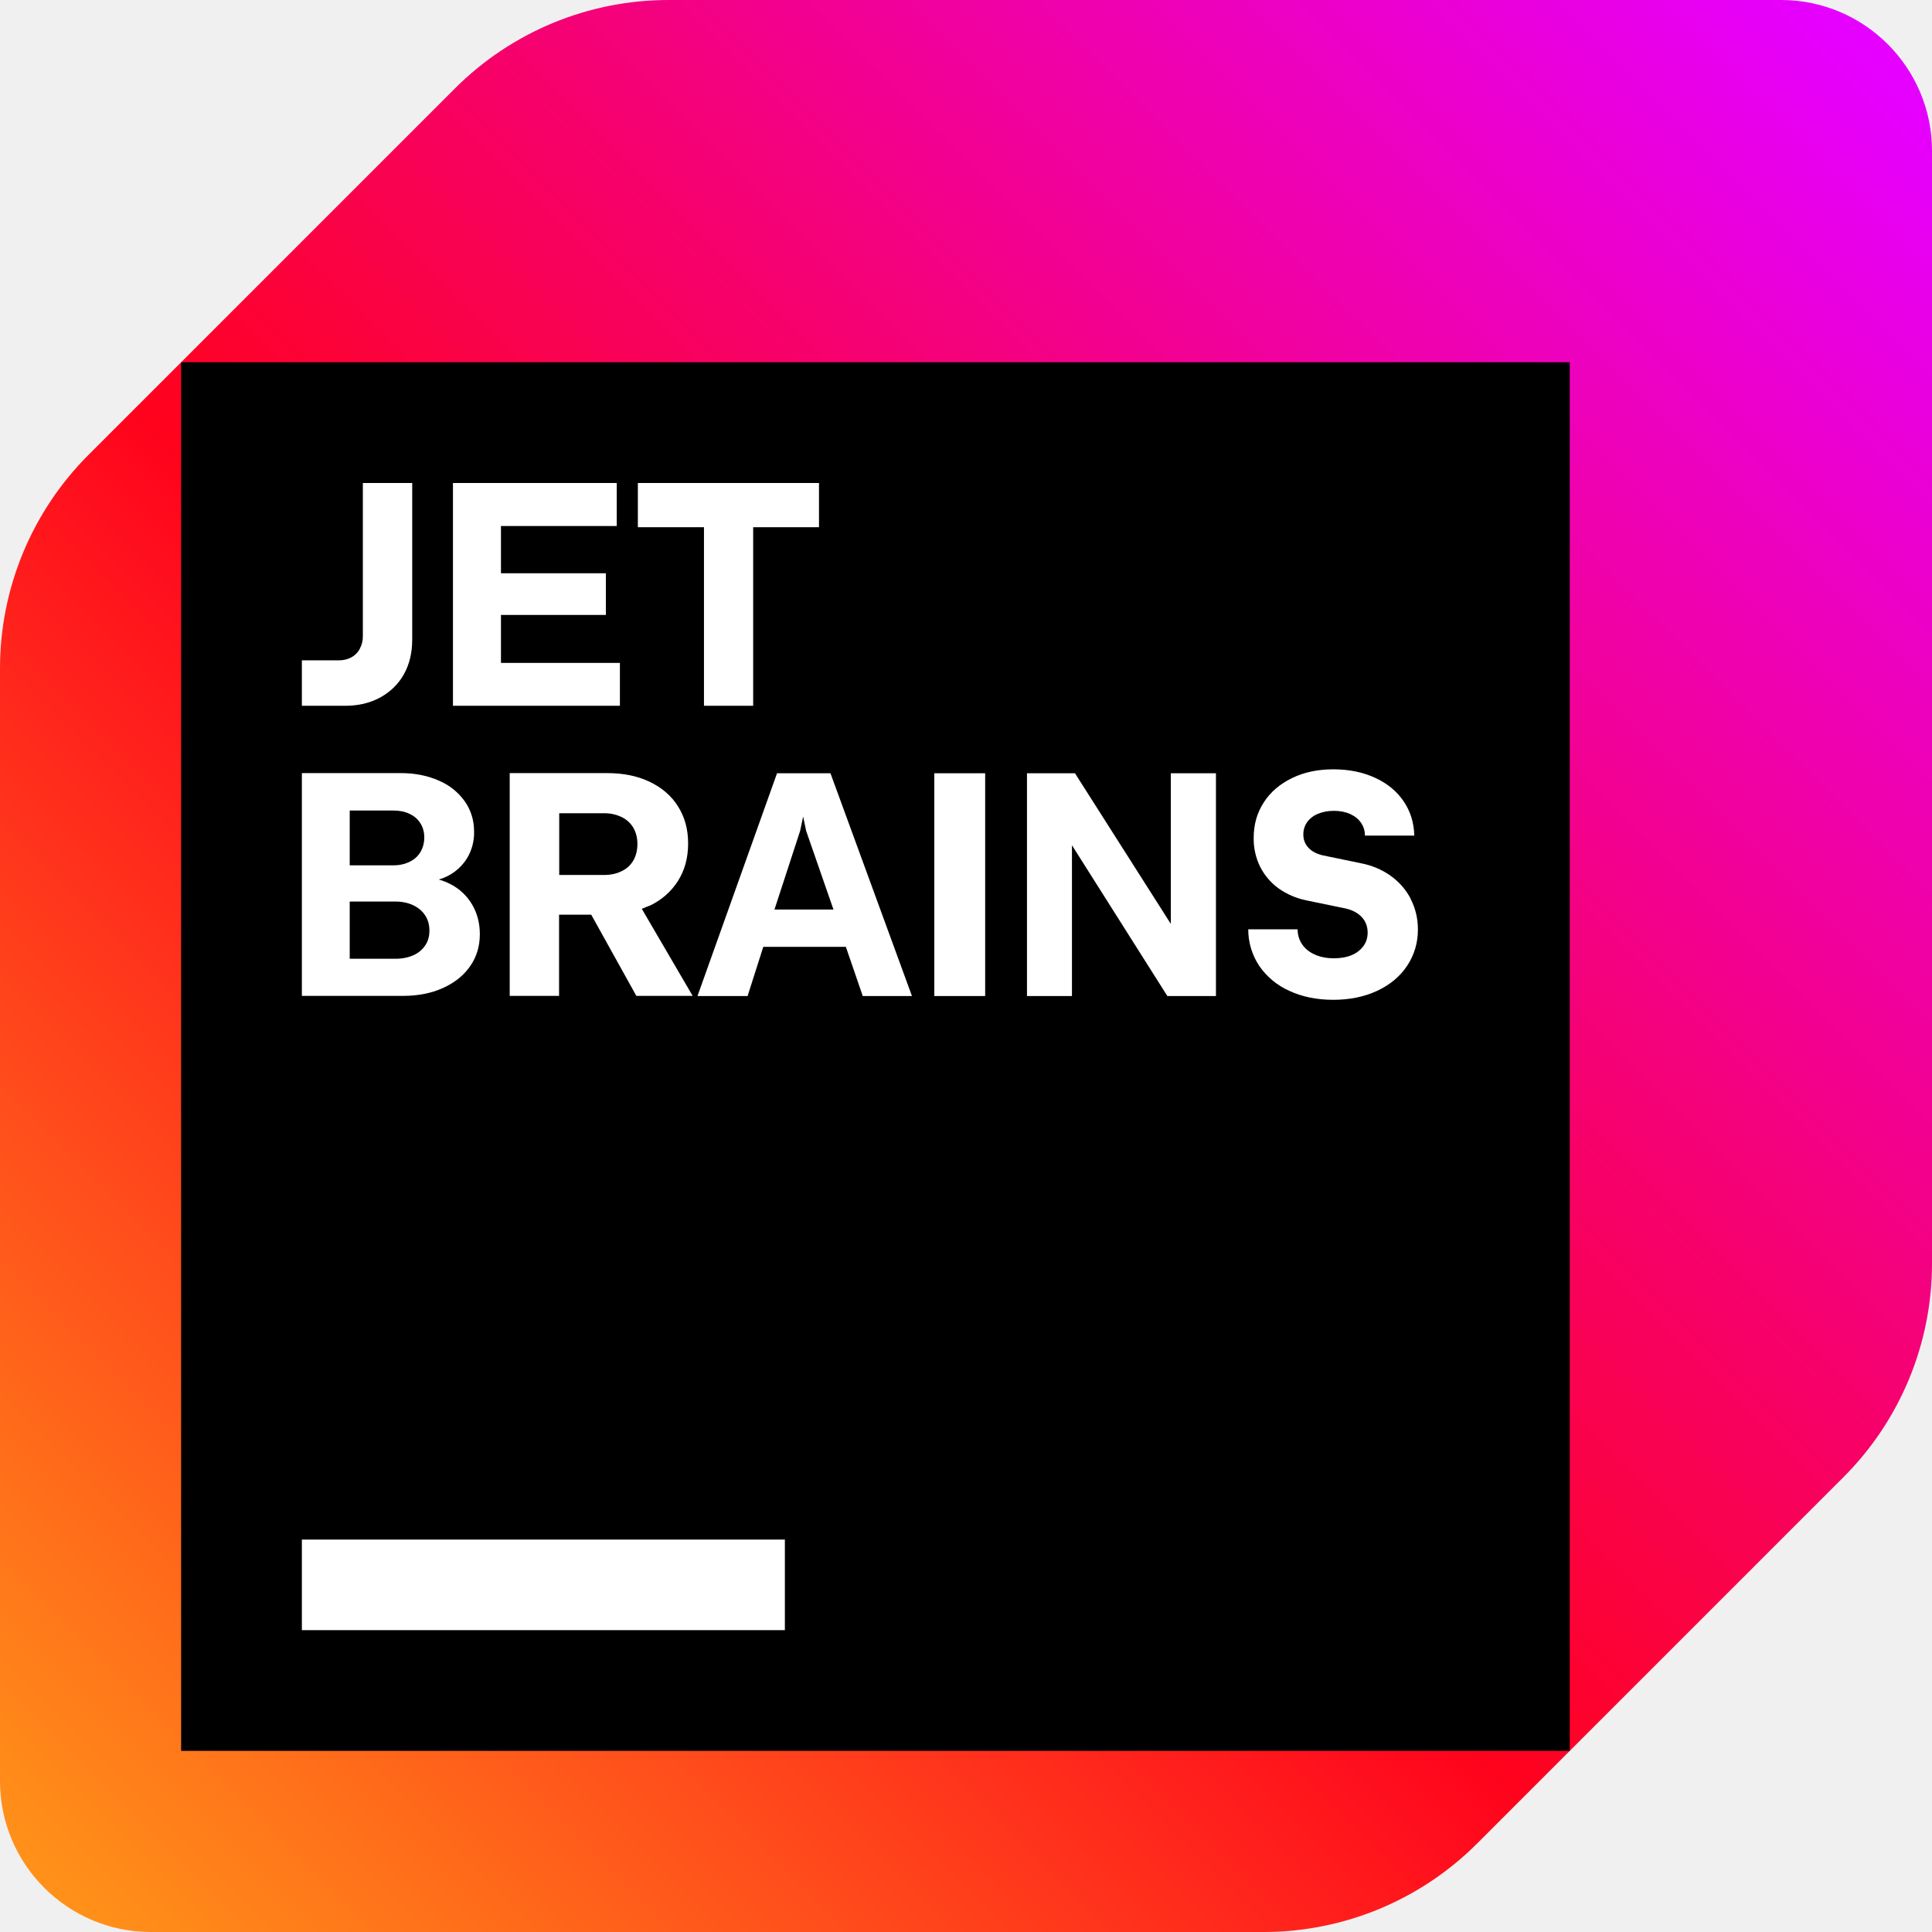
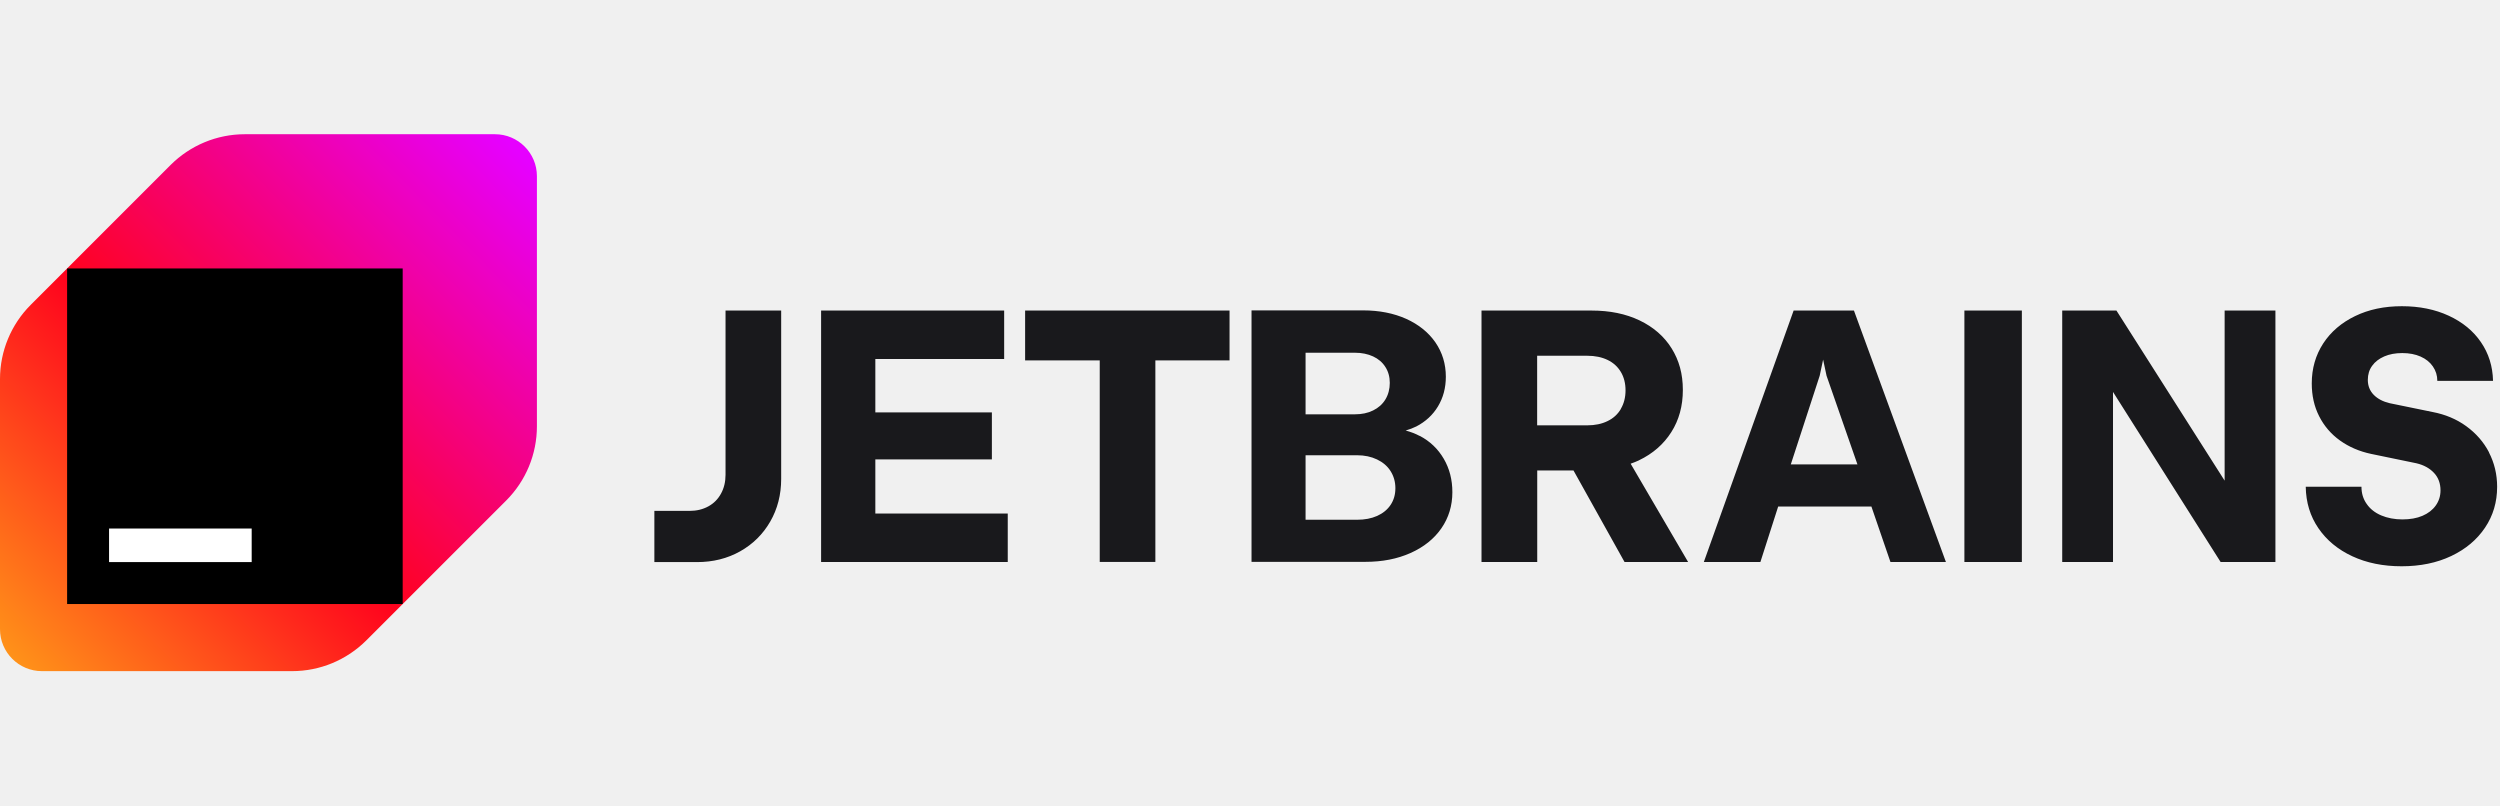
- <svg xmlns="http://www.w3.org/2000/svg" width="60" height="60" viewBox="0 0 64 64" fill="none">
+ <svg xmlns="http://www.w3.org/2000/svg" width="149" height="48" viewBox="0 0 149 32" fill="none">
+   <path d="M43.242 20.293C43.242 20.716 43.153 21.09 42.973 21.418C42.794 21.747 42.545 22.001 42.217 22.18C41.888 22.359 41.519 22.449 41.096 22.449H39V25.501H41.539C42.495 25.501 43.352 25.287 44.114 24.859C44.875 24.43 45.473 23.838 45.906 23.086C46.339 22.334 46.558 21.488 46.558 20.542V10.509H43.242V20.293ZM52.17 19.382H59.116V16.578H52.17V13.397H59.848V10.509H48.938V25.496H60.062V22.608H52.17V19.387V19.382ZM61.102 13.481H65.544V25.491H68.86V13.481H73.281V10.509H61.097V13.486L61.102 13.481ZM84.614 17.983C84.355 17.843 84.071 17.739 83.777 17.659C84.001 17.594 84.215 17.515 84.415 17.415C84.962 17.131 85.395 16.733 85.704 16.22C86.013 15.707 86.172 15.12 86.172 14.452C86.172 13.691 85.963 13.008 85.55 12.406C85.136 11.809 84.554 11.34 83.807 11.002C83.06 10.668 82.204 10.499 81.248 10.499H74.591V25.486H81.377C82.383 25.486 83.279 25.312 84.071 24.958C84.858 24.605 85.47 24.117 85.908 23.485C86.341 22.857 86.561 22.14 86.561 21.334C86.561 20.592 86.391 19.929 86.048 19.342C85.704 18.754 85.231 18.301 84.619 17.978L84.614 17.983ZM77.812 13.023H80.755C81.163 13.023 81.522 13.098 81.835 13.242C82.149 13.387 82.393 13.596 82.567 13.87C82.742 14.139 82.831 14.457 82.831 14.821C82.831 15.184 82.742 15.528 82.567 15.812C82.393 16.096 82.149 16.31 81.835 16.464C81.522 16.618 81.163 16.693 80.755 16.693H77.812V13.018V13.023ZM82.881 22.09C82.692 22.374 82.423 22.593 82.079 22.748C81.731 22.902 81.338 22.977 80.884 22.977H77.812V19.133H80.884C81.328 19.133 81.721 19.217 82.069 19.382C82.413 19.546 82.687 19.775 82.876 20.074C83.065 20.373 83.165 20.711 83.165 21.095C83.165 21.478 83.07 21.806 82.881 22.09ZM97.679 19.436C98.51 19.038 99.153 18.476 99.611 17.753C100.069 17.032 100.298 16.195 100.298 15.239C100.298 14.283 100.074 13.476 99.626 12.759C99.178 12.043 98.54 11.49 97.719 11.097C96.897 10.703 95.946 10.509 94.861 10.509H88.298V25.496H91.619V20.039H93.78L96.823 25.496H100.612L97.186 19.636C97.355 19.576 97.525 19.511 97.684 19.436H97.679ZM96.603 16.374C96.419 16.688 96.155 16.932 95.812 17.096C95.468 17.266 95.065 17.35 94.602 17.35H91.614V13.203H94.602C95.065 13.203 95.468 13.287 95.812 13.452C96.155 13.616 96.419 13.86 96.603 14.169C96.788 14.477 96.882 14.846 96.882 15.264C96.882 15.682 96.788 16.051 96.603 16.364V16.374ZM106.9 10.509L101.548 25.496H104.919L105.979 22.19H111.536L112.671 25.496H115.977L110.495 10.509H106.9ZM106.731 19.68L108.454 14.393L108.658 13.432L108.862 14.393L110.704 19.68H106.731ZM117.078 25.496H120.503V10.509H117.078V25.496ZM132.588 20.646L126.14 10.509H122.908V25.496H125.935V15.359L132.349 25.496H135.615V10.509H132.588V20.646ZM148.351 18.968C148.028 18.346 147.57 17.823 146.987 17.4C146.405 16.977 145.732 16.698 144.976 16.554L142.426 16.031C142.028 15.936 141.709 15.772 141.475 15.533C141.241 15.294 141.122 14.995 141.122 14.642C141.122 14.318 141.206 14.039 141.381 13.8C141.55 13.561 141.794 13.377 142.103 13.242C142.411 13.108 142.77 13.043 143.178 13.043C143.586 13.043 143.955 13.113 144.269 13.252C144.582 13.392 144.826 13.586 145 13.84C145.175 14.094 145.264 14.378 145.264 14.701H148.585C148.566 13.83 148.322 13.058 147.863 12.391C147.405 11.719 146.763 11.196 145.947 10.818C145.13 10.439 144.194 10.25 143.148 10.25C142.103 10.25 141.177 10.444 140.365 10.838C139.553 11.231 138.916 11.774 138.463 12.471C138.01 13.168 137.781 13.959 137.781 14.851C137.781 15.573 137.925 16.225 138.219 16.802C138.513 17.385 138.926 17.868 139.459 18.251C139.996 18.635 140.614 18.904 141.321 19.053L144.02 19.611C144.463 19.715 144.811 19.91 145.07 20.188C145.329 20.467 145.454 20.811 145.454 21.229C145.454 21.563 145.359 21.866 145.17 22.13C144.981 22.394 144.717 22.598 144.378 22.743C144.04 22.887 143.641 22.957 143.183 22.957C142.725 22.957 142.292 22.877 141.918 22.718C141.545 22.558 141.256 22.329 141.052 22.031C140.843 21.737 140.743 21.393 140.743 21.01H137.422C137.437 21.946 137.686 22.767 138.179 23.485C138.667 24.197 139.339 24.754 140.196 25.152C141.052 25.551 142.033 25.75 143.138 25.75C144.244 25.75 145.239 25.546 146.096 25.138C146.957 24.729 147.624 24.167 148.107 23.45C148.59 22.733 148.829 21.921 148.829 21.015C148.829 20.273 148.665 19.591 148.341 18.963L148.351 18.968Z" fill="#19191C" />
+   <path d="M10.17 1.83L1.83 10.17C0.66 11.34 0 12.93 0 14.59V29.5C0 30.88 1.12 32 2.5 32H17.41C19.07 32 20.655 31.34 21.83 30.17L30.17 21.83C31.34 20.66 32 19.07 32 17.41V2.5C32 1.12 30.88 0 29.5 0H14.59C12.93 0 11.345 0.66 10.17 1.83Z" fill="url(#paint0_linear_10685_35838)" />
+   <path d="M24 8H4V28H24V8Z" fill="black" />
+   <path d="M15 23.5H6.5V25.5H15V23.5Z" fill="white" />
  <defs>
-     <linearGradient id="a" x1="1" x2="62.75" y1="63" y2="1.25" gradientUnits="userSpaceOnUse">
+     <linearGradient id="paint0_linear_10685_35838" x1="0.425" y1="31.36" x2="31.31" y2="0.905" gradientUnits="userSpaceOnUse">
      <stop stop-color="#FF9419" />
-       <stop offset=".43" stop-color="#FF021D" />
-       <stop offset=".99" stop-color="#E600FF" />
+       <stop offset="0.43" stop-color="#FF021D" />
+       <stop offset="0.99" stop-color="#E600FF" />
    </linearGradient>
  </defs>
-   <path fill="url(#a)" d="M22.14 0H59c2.76 0 5 2.24 5 5v36.86c0 2.65-1.055 5.195-2.93 7.07L48.93 61.07A10.003 10.003 0 0 1 41.86 64H5c-2.76 0-5-2.24-5-5V22.14c0-2.65 1.055-5.195 2.93-7.07L15.07 2.93A10.003 10.003 0 0 1 22.14 0Z" />
-   <path fill="#000" d="M52 12H6v46h46V12Z" />
-   <g fill="#fff">
-     <path d="M11.92 21.49a.87.87 0 0 0 .1-.42V16h1.635v5.19c0 .43-.09.815-.275 1.145-.185.33-.45.585-.785.77-.34.185-.725.275-1.16.275H10v-1.505h1.22c.16 0 .3-.035.42-.1s.215-.16.28-.285ZM10 51h16v3H10v-3Zm6.595-30.63h3.475v-1.38h-3.475v-1.565h3.835V16h-5.425v7.38h5.53v-1.42h-3.94v-1.59Zm6.725-2.905h-2.19V16h6v1.465h-2.18v5.915h-1.63v-5.915Z" />
-     <path fill-rule="evenodd" d="M14.935 29.295a2.155 2.155 0 0 0-.4-.16 1.612 1.612 0 0 0 .94-.71 1.64 1.64 0 0 0 .23-.87c0-.375-.1-.71-.305-1.005a2.016 2.016 0 0 0-.86-.69c-.37-.165-.79-.25-1.26-.25H10v7.38h3.345c.495 0 .94-.085 1.325-.26.39-.175.69-.415.905-.725.215-.31.32-.66.32-1.06 0-.365-.085-.69-.255-.98a1.75 1.75 0 0 0-.705-.67Zm-3.35-2.445h1.45c.2 0 .38.035.53.11a.81.81 0 0 1 .36.31c.085.135.13.29.13.47s-.045.35-.13.49-.205.245-.36.32c-.155.075-.33.115-.53.115h-1.45V26.85Zm2.5 4.47a.91.91 0 0 1-.395.325c-.17.075-.365.115-.59.115h-1.515v-1.895H13.1c.22 0 .41.04.585.12.17.08.305.195.4.34.095.145.14.315.14.505s-.045.35-.14.49Zm8.375-2.14c-.225.355-.54.635-.95.83l-.005-.005c-.08.035-.16.07-.245.1l1.685 2.885H21.08l-1.495-2.69H18.52v2.69h-1.635v-7.38h3.23c.535 0 1.005.095 1.41.29.405.195.72.465.94.82.22.355.33.75.33 1.22s-.11.885-.335 1.24Zm-2.465-2.24h-1.47v2.045h1.47c.23 0 .425-.04.595-.125.17-.08.3-.2.39-.355.09-.155.135-.34.135-.545 0-.205-.045-.385-.135-.54a.897.897 0 0 0-.39-.355 1.305 1.305 0 0 0-.595-.125Zm5.745-1.325-2.635 7.38h1.66l.52-1.63h2.735l.56 1.63h1.63l-2.7-7.38h-1.77Zm-.085 4.515.85-2.605.1-.475.1.475.905 2.605h-1.955Z" clip-rule="evenodd" />
-     <path d="M30.95 25.615h1.685v7.38H30.95v-7.38Zm7.835 4.99-3.175-4.99h-1.59v7.38h1.49V28l3.16 4.995h1.61v-7.38h-1.495v4.99Zm7.28-1.595c.285.205.51.46.67.77h-.005c.16.31.24.645.24 1.01 0 .445-.12.845-.355 1.2s-.565.63-.99.83c-.425.2-.915.3-1.46.3-.545 0-1.03-.1-1.45-.295a2.378 2.378 0 0 1-.995-.82 2.169 2.169 0 0 1-.37-1.22h1.635c0 .19.055.36.155.505.1.145.24.255.425.335.18.08.395.12.62.12.225 0 .425-.035.59-.105a.91.91 0 0 0 .39-.3c.095-.13.14-.28.14-.445 0-.2-.065-.375-.19-.51s-.295-.23-.515-.285l-1.33-.275a2.436 2.436 0 0 1-.915-.395c-.26-.19-.465-.43-.61-.715a2.085 2.085 0 0 1-.215-.96c0-.44.11-.83.335-1.175.22-.345.535-.61.935-.805.4-.195.85-.29 1.37-.29.52 0 .98.095 1.38.28.405.185.72.445.945.775.225.33.345.71.355 1.14h-1.635c0-.16-.045-.3-.13-.425s-.205-.22-.36-.29c-.155-.07-.34-.105-.54-.105s-.375.035-.53.1a.822.822 0 0 0-.355.275.69.69 0 0 0-.125.415c0 .175.06.32.175.44.115.12.275.2.47.245l1.255.26c.37.07.7.21.99.415Z" />
-   </g>
</svg>
